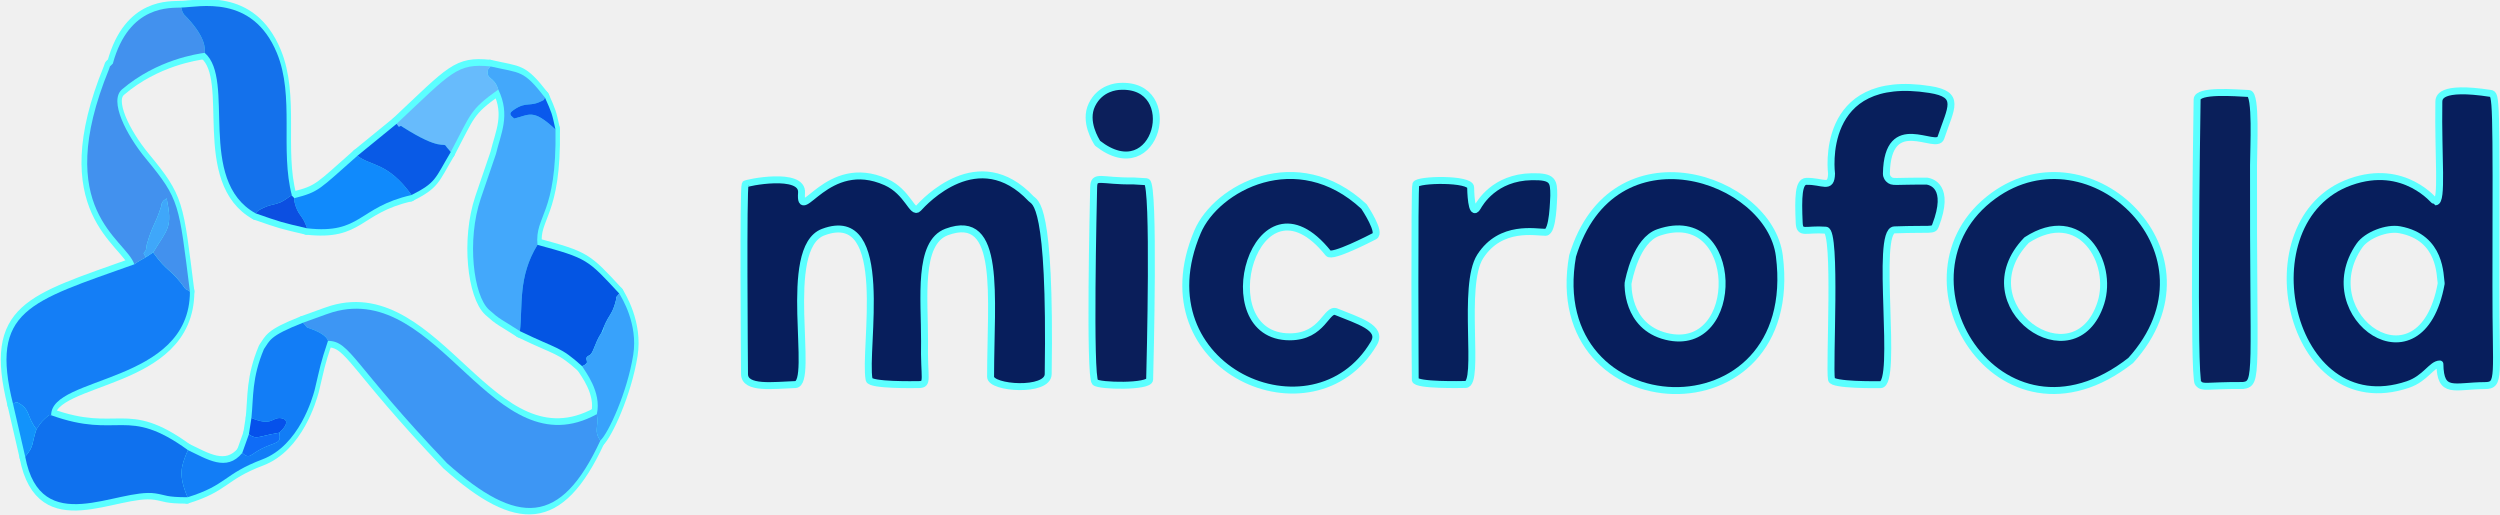
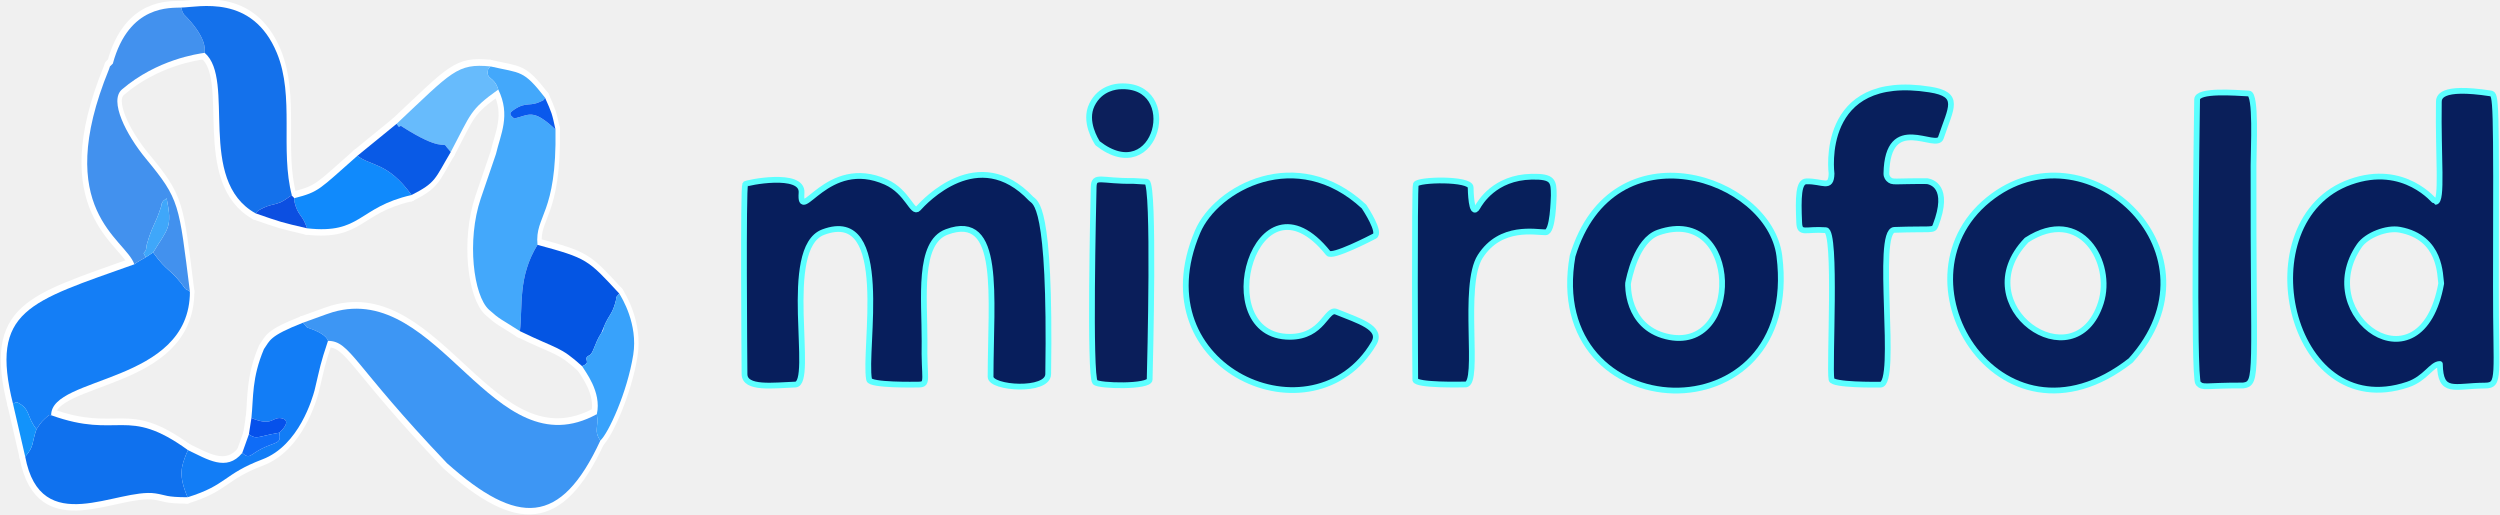
<svg xmlns="http://www.w3.org/2000/svg" width="100%" height="100%" viewBox="0 0 1245 256" version="1.1" xml:space="preserve" style="fill-rule:evenodd;clip-rule:evenodd;stroke-linejoin:round;stroke-miterlimit:2;">
  <g transform="matrix(1,0,0,1,111.6239,484.1491)">
    <g transform="matrix(1.368164,0,0,1.368164,-236.1203,-503.7492)">
      <g transform="matrix(0.776462,0,0,1,71.70885,-0.051727)">
-         <path d="M305.976,174.686C287.379,205.889 267.283,205.861 234.114,182.954C189.656,146.715 188.827,138.517 178.302,138.389C177.921,137.601 176.983,135.666 168.5,133.519L167.5,132.623L166.588,131.792C178.887,128.351 178.715,128.355 180.558,127.94C230.558,116.662 255.476,185.906 304.327,165.076C305.378,170.155 302.649,170.885 305.976,174.686Z" style="fill:rgb(61,150,244);stroke:rgb(91,255,255);stroke-width:4.76px;" />
+         <path d="M305.976,174.686C287.379,205.889 267.283,205.861 234.114,182.954C189.656,146.715 188.827,138.517 178.302,138.389C177.921,137.601 176.983,135.666 168.5,133.519L167.5,132.623L166.588,131.792C178.887,128.351 178.715,128.355 180.558,127.94C230.558,116.662 255.476,185.906 304.327,165.076C305.378,170.155 302.649,170.885 305.976,174.686Z" style="fill:rgb(61,150,244);stroke:white;stroke-width:4.76px;" />
      </g>
      <g transform="matrix(0.776462,0,0,1,71.70885,-0.051727)">
-         <path d="M30.676,161.449C19.62,127.154 38.135,124.219 87.522,110.53C88.798,109.706 92.417,108.172 92.852,107.987C94.643,107.104 94.432,107.224 96.327,106.217C103.184,113.71 104.55,111.934 111.462,119.5L112.5,119.91L113.572,120.487C113.527,154.205 48.313,150.999 48.528,165.469L47.5,165.379C44.268,167.672 44.309,167.418 41.651,170.564C36.71,165.707 39.085,163.288 32.5,160.716L31.5,160.939L30.676,161.449Z" style="fill:rgb(20,126,246);stroke:rgb(91,255,255);stroke-width:4.76px;" />
+         <path d="M30.676,161.449C19.62,127.154 38.135,124.219 87.522,110.53C88.798,109.706 92.417,108.172 92.852,107.987C94.643,107.104 94.432,107.224 96.327,106.217C103.184,113.71 104.55,111.934 111.462,119.5L112.5,119.91L113.572,120.487C113.527,154.205 48.313,150.999 48.528,165.469L47.5,165.379C44.268,167.672 44.309,167.418 41.651,170.564C36.71,165.707 39.085,163.288 32.5,160.716L31.5,160.939L30.676,161.449Z" style="fill:rgb(20,126,246);stroke:white;stroke-width:4.76px;" />
      </g>
      <g transform="matrix(0.776462,0,0,1,71.70885,-0.051727)">
-         <path d="M87.522,110.53C83.445,101.171 48.524,90.959 75.658,39.5L76.094,38.5L77.437,37.484C85.019,15.868 104.663,17.277 109.513,17.077L110.007,18.5L110.681,19.5C121.295,27.76 120.682,32.203 120.494,33.562C117.233,33.913 98.191,35.96 81.721,46.876C75.539,50.974 83.663,63.352 92.922,72.06C108.883,87.074 108.35,88.321 113.572,120.487L112.5,119.91L111.462,119.5C104.55,111.934 103.184,113.71 96.327,106.217C103.306,97.334 105.498,97.266 102.657,86.51L101.014,87.5L100.3,88.5L100.084,89.5C97.031,96.783 96,96.071 93.3,103.5L93.165,104.5L92.865,105.5L91.875,106.5L92.852,107.987C92.417,108.172 88.798,109.706 87.522,110.53Z" style="fill:rgb(66,145,238);stroke:rgb(91,255,255);stroke-width:4.76px;" />
+         <path d="M87.522,110.53C83.445,101.171 48.524,90.959 75.658,39.5L76.094,38.5L77.437,37.484C85.019,15.868 104.663,17.277 109.513,17.077L110.007,18.5L110.681,19.5C121.295,27.76 120.682,32.203 120.494,33.562C117.233,33.913 98.191,35.96 81.721,46.876C75.539,50.974 83.663,63.352 92.922,72.06C108.883,87.074 108.35,88.321 113.572,120.487L112.5,119.91L111.462,119.5C104.55,111.934 103.184,113.71 96.327,106.217C103.306,97.334 105.498,97.266 102.657,86.51L101.014,87.5L100.3,88.5L100.084,89.5C97.031,96.783 96,96.071 93.3,103.5L93.165,104.5L92.865,105.5L91.875,106.5L92.852,107.987C92.417,108.172 88.798,109.706 87.522,110.53Z" style="fill:rgb(66,145,238);stroke:white;stroke-width:4.76px;" />
      </g>
      <g transform="matrix(0.776462,0,0,1,71.70885,-0.051727)">
-         <path d="M254.499,38.509C268.843,41.066 269.785,39.646 280.03,49.858L279.5,50.685C272.602,53.672 271.867,50.902 265.339,54.323C262.086,56.027 264.839,56.67 265.507,57.485C272.602,56.28 274.152,53.585 284.947,61.466C285.614,92.677 275.189,92.561 276.506,103.448C267.301,115.046 269.636,125.493 268.275,134.863C259.081,130.265 259.009,130.724 253.797,127.079C246.437,121.932 243.329,101.787 249.874,86.682C253.455,78.419 253.453,78.688 257.048,70.363C259.187,63.191 264.025,56.303 258.129,46.917C256.163,41.879 252.108,43.485 253.397,39.5L254.499,38.509Z" style="fill:rgb(67,168,251);stroke:rgb(91,255,255);stroke-width:4.76px;" />
+         <path d="M254.499,38.509C268.843,41.066 269.785,39.646 280.03,49.858L279.5,50.685C272.602,53.672 271.867,50.902 265.339,54.323C262.086,56.027 264.839,56.67 265.507,57.485C272.602,56.28 274.152,53.585 284.947,61.466C285.614,92.677 275.189,92.561 276.506,103.448C267.301,115.046 269.636,125.493 268.275,134.863C259.081,130.265 259.009,130.724 253.797,127.079C246.437,121.932 243.329,101.787 249.874,86.682C253.455,78.419 253.453,78.688 257.048,70.363C259.187,63.191 264.025,56.303 258.129,46.917C256.163,41.879 252.108,43.485 253.397,39.5L254.499,38.509Z" style="fill:rgb(67,168,251);stroke:white;stroke-width:4.76px;" />
      </g>
      <g transform="matrix(0.776462,0,0,1,71.70885,-0.051727)">
-         <path d="M109.513,17.077C117.711,16.952 142.811,12.036 154.323,33.583C162.781,49.414 155.718,68.896 161.405,85.566L160.5,85.747C153.597,89.923 152.797,87.638 145.5,91.022L144.369,91.986C116.445,79.93 135.191,43.305 120.494,33.562C120.682,32.203 121.295,27.76 110.681,19.5L110.007,18.5L109.513,17.077Z" style="fill:rgb(20,113,235);stroke:rgb(91,255,255);stroke-width:4.76px;" />
+         <path d="M109.513,17.077C117.711,16.952 142.811,12.036 154.323,33.583C162.781,49.414 155.718,68.896 161.405,85.566L160.5,85.747C153.597,89.923 152.797,87.638 145.5,91.022L144.369,91.986C116.445,79.93 135.191,43.305 120.494,33.562C120.682,32.203 121.295,27.76 110.681,19.5L110.007,18.5L109.513,17.077Z" style="fill:rgb(20,113,235);stroke:white;stroke-width:4.76px;" />
      </g>
      <g transform="matrix(0.776462,0,0,1,71.70885,-0.051727)">
-         <path d="M112.482,195.313C102.235,195.306 102.475,194.523 97.445,193.927C79.649,191.818 43.634,210.661 36.352,180.533C40.727,176.605 39.245,175.893 41.651,170.564C44.309,167.418 44.268,167.672 47.5,165.379L48.528,165.469C80.459,174.414 83.753,161.881 112.671,178.174L111.902,179.5C109.705,183.871 107.926,187.081 112.482,195.313Z" style="fill:rgb(15,113,238);stroke:rgb(91,255,255);stroke-width:4.76px;" />
+         <path d="M112.482,195.313C102.235,195.306 102.475,194.523 97.445,193.927C79.649,191.818 43.634,210.661 36.352,180.533C40.727,176.605 39.245,175.893 41.651,170.564C44.309,167.418 44.268,167.672 47.5,165.379L48.528,165.469C80.459,174.414 83.753,161.881 112.671,178.174L111.902,179.5C109.705,183.871 107.926,187.081 112.482,195.313Z" style="fill:rgb(15,113,238);stroke:white;stroke-width:4.76px;" />
      </g>
      <g transform="matrix(0.776462,0,0,1,71.70885,-0.051727)">
-         <path d="M276.506,103.448C299.788,108.355 299.991,108.696 314.842,121.178L313.408,122.5L313.329,123.5C311.559,129.07 310.303,128.232 307.511,133.507L306.468,135.48C303.135,139.414 302.787,142.983 300.774,143.68C298.344,144.523 300.073,145.396 299.622,146.5L298.5,147.242L297.411,147.596C286.954,140.282 286.325,141.657 268.275,134.863C269.636,125.493 267.301,115.046 276.506,103.448Z" style="fill:rgb(4,85,227);stroke:rgb(91,255,255);stroke-width:4.76px;" />
+         <path d="M276.506,103.448C299.788,108.355 299.991,108.696 314.842,121.178L313.408,122.5L313.329,123.5C311.559,129.07 310.303,128.232 307.511,133.507L306.468,135.48C303.135,139.414 302.787,142.983 300.774,143.68C298.344,144.523 300.073,145.396 299.622,146.5L298.5,147.242L297.411,147.596C286.954,140.282 286.325,141.657 268.275,134.863C269.636,125.493 267.301,115.046 276.506,103.448Z" style="fill:rgb(4,85,227);stroke:white;stroke-width:4.76px;" />
      </g>
      <g transform="matrix(0.776462,0,0,1,71.70885,-0.051727)">
-         <path d="M178.302,138.389C174.488,147.276 174.843,147.216 172.006,156.404C171.063,159.049 164.861,176.447 147.512,181.545C129.287,186.902 130.849,190.939 112.482,195.313C107.926,187.081 109.705,183.871 111.902,179.5L112.671,178.174C121.579,181.423 130.732,186.2 138.095,179.206C141.675,181.668 141.821,179.711 147.516,177.531C154.093,175.014 156.45,176.054 155.471,171.826C162.503,166.687 155.927,166.478 155.5,166.491C151.707,166.611 151.632,169.432 142.407,166.484C143.423,158.793 142.523,151.968 148.287,141.359C151.18,138.278 150.45,136.717 166.588,131.792L167.5,132.623L168.5,133.519C176.983,135.666 177.921,137.601 178.302,138.389Z" style="fill:rgb(18,125,246);stroke:rgb(91,255,255);stroke-width:4.76px;" />
+         <path d="M178.302,138.389C174.488,147.276 174.843,147.216 172.006,156.404C171.063,159.049 164.861,176.447 147.512,181.545C129.287,186.902 130.849,190.939 112.482,195.313C107.926,187.081 109.705,183.871 111.902,179.5L112.671,178.174C121.579,181.423 130.732,186.2 138.095,179.206C141.675,181.668 141.821,179.711 147.516,177.531C154.093,175.014 156.45,176.054 155.471,171.826C162.503,166.687 155.927,166.478 155.5,166.491C151.707,166.611 151.632,169.432 142.407,166.484C143.423,158.793 142.523,151.968 148.287,141.359C151.18,138.278 150.45,136.717 166.588,131.792L167.5,132.623L168.5,133.519C176.983,135.666 177.921,137.601 178.302,138.389Z" style="fill:rgb(18,125,246);stroke:white;stroke-width:4.76px;" />
      </g>
      <g transform="matrix(0.776462,0,0,1,71.70885,-0.051727)">
-         <path d="M162.519,86.461C174.218,84.134 173.929,83.439 192.096,71.026C198.374,74.883 206.4,73.323 217.456,85.315C192.22,89.771 194.073,99.658 168.51,97.43C166.173,92.035 164.227,93.223 162.465,87.5L162.519,86.461Z" style="fill:rgb(16,138,252);stroke:rgb(91,255,255);stroke-width:4.76px;" />
+         <path d="M162.519,86.461C174.218,84.134 173.929,83.439 192.096,71.026C198.374,74.883 206.4,73.323 217.456,85.315C192.22,89.771 194.073,99.658 168.51,97.43C166.173,92.035 164.227,93.223 162.465,87.5L162.519,86.461Z" style="fill:rgb(16,138,252);stroke:white;stroke-width:4.76px;" />
      </g>
      <g transform="matrix(0.776462,0,0,1,71.70885,-0.051727)">
-         <path d="M210.447,59.404C236.422,40.462 238.775,37.305 254.499,38.509L253.397,39.5C252.108,43.485 256.163,41.879 258.129,46.917C244.65,54.388 245.52,55.492 235.832,69.688C235.156,68.858 234.21,68.274 233.534,67.444C232.465,66.131 231.165,69.349 213.5,60.638L212.5,60.128L211.5,60.473L210.447,59.404Z" style="fill:rgb(103,187,252);stroke:rgb(91,255,255);stroke-width:4.76px;" />
+         <path d="M210.447,59.404C236.422,40.462 238.775,37.305 254.499,38.509L253.397,39.5C252.108,43.485 256.163,41.879 258.129,46.917C244.65,54.388 245.52,55.492 235.832,69.688C235.156,68.858 234.21,68.274 233.534,67.444C232.465,66.131 231.165,69.349 213.5,60.638L212.5,60.128L211.5,60.473L210.447,59.404Z" style="fill:rgb(103,187,252);stroke:white;stroke-width:4.76px;" />
      </g>
      <g transform="matrix(0.776462,0,0,1,71.70885,-0.051727)">
-         <path d="M314.842,121.178C316.003,122.631 323.699,132.27 321.391,143.482C318.565,157.207 309.747,171.996 305.976,174.686C302.649,170.885 305.378,170.155 304.327,165.076C306.722,156.957 298.596,149.29 297.411,147.596L298.5,147.242L299.622,146.5C300.073,145.396 298.344,144.523 300.774,143.68C302.787,142.983 303.135,139.414 306.468,135.48C307.292,134.616 307.293,134.711 307.511,133.507C310.303,128.232 311.559,129.07 313.329,123.5L313.408,122.5L314.842,121.178Z" style="fill:rgb(56,162,251);stroke:rgb(91,255,255);stroke-width:4.76px;" />
+         <path d="M314.842,121.178C316.003,122.631 323.699,132.27 321.391,143.482C318.565,157.207 309.747,171.996 305.976,174.686C302.649,170.885 305.378,170.155 304.327,165.076C306.722,156.957 298.596,149.29 297.411,147.596L298.5,147.242L299.622,146.5C300.073,145.396 298.344,144.523 300.774,143.68C302.787,142.983 303.135,139.414 306.468,135.48C307.292,134.616 307.293,134.711 307.511,133.507C310.303,128.232 311.559,129.07 313.329,123.5L313.408,122.5L314.842,121.178Z" style="fill:rgb(56,162,251);stroke:white;stroke-width:4.76px;" />
      </g>
      <g transform="matrix(0.776462,0,0,1,71.70885,-0.051727)">
-         <path d="M192.096,71.026C209.029,60.369 208.957,60.298 210.447,59.404L211.5,60.473L212.5,60.128L213.5,60.638C231.165,69.349 232.465,66.131 233.534,67.444C234.21,68.274 235.156,68.858 235.832,69.688C228.307,79.514 229.085,80.717 217.456,85.315C206.4,73.323 198.374,74.883 192.096,71.026Z" style="fill:rgb(9,90,230);stroke:rgb(91,255,255);stroke-width:4.76px;" />
+         <path d="M192.096,71.026C209.029,60.369 208.957,60.298 210.447,59.404L211.5,60.473L212.5,60.128L213.5,60.638C231.165,69.349 232.465,66.131 233.534,67.444C234.21,68.274 235.156,68.858 235.832,69.688C228.307,79.514 229.085,80.717 217.456,85.315C206.4,73.323 198.374,74.883 192.096,71.026Z" style="fill:rgb(9,90,230);stroke:white;stroke-width:4.76px;" />
      </g>
      <g transform="matrix(0.776462,0,0,1,71.70885,-0.051727)">
-         <path d="M161.405,85.566L162.519,86.461L162.465,87.5C164.227,93.223 166.173,92.035 168.51,97.43C156.194,95.203 156.373,95.226 144.369,91.986L145.5,91.022C152.797,87.638 153.597,89.923 160.5,85.747L161.405,85.566Z" style="fill:rgb(12,79,225);stroke:rgb(91,255,255);stroke-width:4.76px;" />
+         <path d="M161.405,85.566L162.519,86.461L162.465,87.5C164.227,93.223 166.173,92.035 168.51,97.43C156.194,95.203 156.373,95.226 144.369,91.986L145.5,91.022C152.797,87.638 153.597,89.923 160.5,85.747L161.405,85.566Z" style="fill:rgb(12,79,225);stroke:white;stroke-width:4.76px;" />
      </g>
      <g transform="matrix(0.776462,0,0,1,71.70885,-0.051727)">
-         <path d="M36.352,180.533C31.08,162.833 31.159,162.967 30.676,161.449L31.5,160.939L32.5,160.716C39.085,163.288 36.71,165.707 41.651,170.564C39.245,175.893 40.727,176.605 36.352,180.533Z" style="fill:rgb(18,147,251);stroke:rgb(91,255,255);stroke-width:4.76px;" />
+         <path d="M36.352,180.533C31.08,162.833 31.159,162.967 30.676,161.449L31.5,160.939L32.5,160.716C39.085,163.288 36.71,165.707 41.651,170.564C39.245,175.893 40.727,176.605 36.352,180.533Z" style="fill:rgb(18,147,251);stroke:white;stroke-width:4.76px;" />
      </g>
      <g transform="matrix(0.776462,0,0,1,71.70885,-0.051727)">
-         <path d="M92.852,107.987C94.643,107.104 94.432,107.224 96.327,106.217C103.306,97.334 105.498,97.266 102.657,86.51L101.014,87.5L100.3,88.5L100.084,89.5C97.031,96.783 96,96.071 93.3,103.5L93.165,104.5L92.865,105.5L91.875,106.5L92.852,107.987Z" style="fill:rgb(63,167,250);stroke:rgb(91,255,255);stroke-width:4.76px;" />
+         <path d="M92.852,107.987C94.643,107.104 94.432,107.224 96.327,106.217C103.306,97.334 105.498,97.266 102.657,86.51L101.014,87.5L100.3,88.5L100.084,89.5C97.031,96.783 96,96.071 93.3,103.5L93.165,104.5L92.865,105.5L91.875,106.5L92.852,107.987Z" style="fill:rgb(63,167,250);stroke:white;stroke-width:4.76px;" />
      </g>
      <g transform="matrix(0.776462,0,0,1,71.70885,-0.051727)">
-         <path d="M280.03,49.858C283.272,55.544 283.231,55.356 284.947,61.466C274.152,53.585 272.602,56.28 265.507,57.485C264.839,56.67 262.086,56.027 265.339,54.323C271.867,50.902 272.602,53.672 279.5,50.685L280.03,49.858Z" style="fill:rgb(10,89,236);stroke:rgb(91,255,255);stroke-width:4.76px;" />
+         <path d="M280.03,49.858C283.272,55.544 283.231,55.356 284.947,61.466C274.152,53.585 272.602,56.28 265.507,57.485C264.839,56.67 262.086,56.027 265.339,54.323C271.867,50.902 272.602,53.672 279.5,50.685L280.03,49.858Z" style="fill:rgb(10,89,236);stroke:white;stroke-width:4.76px;" />
      </g>
      <g transform="matrix(0.776462,0,0,1,71.70885,-0.051727)">
-         <path d="M155.471,171.826C162.503,166.687 155.927,166.478 155.5,166.491C151.707,166.611 151.632,169.432 142.407,166.484L141.215,172.425C145.051,174.459 145.187,173.178 155.471,171.826Z" style="fill:rgb(6,81,235);stroke:rgb(91,255,255);stroke-width:4.76px;" />
+         <path d="M155.471,171.826C162.503,166.687 155.927,166.478 155.5,166.491C151.707,166.611 151.632,169.432 142.407,166.484L141.215,172.425C145.051,174.459 145.187,173.178 155.471,171.826Z" style="fill:rgb(6,81,235);stroke:white;stroke-width:4.76px;" />
      </g>
      <g transform="matrix(0.776462,0,0,1,71.70885,-0.051727)">
-         <path d="M138.095,179.206C141.675,181.668 141.821,179.711 147.516,177.531C154.093,175.014 156.45,176.054 155.471,171.826C145.187,173.178 145.051,174.459 141.215,172.425L138.095,179.206Z" style="fill:rgb(15,108,247);stroke:rgb(91,255,255);stroke-width:4.76px;" />
+         <path d="M138.095,179.206C141.675,181.668 141.821,179.711 147.516,177.531C154.093,175.014 156.45,176.054 155.471,171.826C145.187,173.178 145.051,174.459 141.215,172.425L138.095,179.206Z" style="fill:rgb(15,108,247);stroke:white;stroke-width:4.76px;" />
      </g>
    </g>
    <g transform="matrix(1.368164,0,0,1.368164,-236.1203,-503.7492)">
-       <path d="M979.095,146.817C976.129,146.792 973.887,152.113 967.427,154.293C923.802,169.014 907.845,94.304 946.515,80.541C966.278,73.507 977.26,87.799 977.456,87.802C980.183,87.842 978.39,71.388 978.713,51.501C978.738,49.973 978.811,45.448 997.545,48.322C999.6,48.638 999.652,49.729 999.487,118.5C999.409,151.329 1001.246,154.647 995.499,154.676C984.254,154.732 979.272,158.037 979.095,146.817ZM979.575,117.498C979.061,114.874 979.793,100.787 964.444,97.948C959.796,97.088 952.482,99.862 949.795,103.736C932.069,129.298 972.311,157.932 979.575,117.498Z" style="fill:rgb(7,30,92);stroke:rgb(91,255,255);stroke-width:2.53px;" />
-     </g>
-     <g transform="matrix(1.368164,0,0,1.368164,-236.1203,-503.7492)">
-       <path d="M427.525,138.5C427.237,152.269 429.119,154.243 425.481,154.31C424.024,154.337 407.771,154.636 407.354,152.533C405.175,141.539 415.808,89.38 390.639,98.815C375.131,104.629 387.749,154.051 380.481,154.304C372.578,154.579 362.037,156.067 361.991,150.498C361.946,144.966 361.44,83.218 362.235,81.353C362.445,80.86 383.303,76.626 382.748,84.497C381.893,96.629 391.953,70.958 413.465,80.578C421.43,84.14 423.148,92.465 425.228,90.194C427.456,87.761 447.097,66.315 466.305,86.665C467.714,88.158 473.498,87.475 472.531,150.5C472.43,157.138 451.555,155.668 451.559,151.498C451.589,121.858 455.689,91.325 435.599,98.753C424.997,102.673 427.565,122.995 427.525,138.5Z" style="fill:rgb(7,30,92);stroke:rgb(91,255,255);stroke-width:2.53px;" />
-     </g>
-     <g transform="matrix(1.368164,0,0,1.368164,-236.1203,-503.7492)">
-       <path d="M663.404,107.485C677.993,59.534 735.013,78.659 738.665,107.474C747.209,174.902 652.192,170.74 663.404,107.485ZM683.59,117.501C683.605,117.585 682.814,133.123 697.449,136.76C725.289,143.679 724.849,88.543 694.67,98.953C686.553,101.753 683.909,115.802 683.59,117.501Z" style="fill:rgb(7,30,92);stroke:rgb(91,255,255);stroke-width:2.53px;" />
-     </g>
-     <g transform="matrix(1.368164,0,0,1.368164,-236.1203,-503.7492)">
-       <path d="M866.545,145.548C818.63,183.036 777.125,114.359 816.566,85.595C851.978,59.769 901.421,107.059 866.545,145.548ZM828.671,101.713C805.665,125.612 846.292,154.024 855.695,124.561C860.355,109.957 848.403,88.918 828.671,101.713Z" style="fill:rgb(8,31,92);stroke:rgb(91,255,255);stroke-width:2.53px;" />
+       <path d="M979.095,146.817C976.129,146.792 973.887,152.113 967.427,154.293C923.802,169.014 907.845,94.304 946.515,80.541C966.278,73.507 977.26,87.799 977.456,87.802C980.183,87.842 978.39,71.388 978.713,51.501C978.738,49.973 978.811,45.448 997.545,48.322C999.6,48.638 999.652,49.729 999.487,118.5C999.409,151.329 1001.246,154.647 995.499,154.676C984.254,154.732 979.272,158.037 979.095,146.817ZM979.575,117.498C979.061,114.874 979.793,100.787 964.444,97.948C959.796,97.088 952.482,99.862 949.795,103.736C932.069,129.298 972.311,157.932 979.575,117.498Z" style="fill:rgb(7,30,92);stroke:rgb(91,255,255);stroke-width:2.1px;" />
+       <path d="M427.525,138.5C427.237,152.269 429.119,154.243 425.481,154.31C424.024,154.337 407.771,154.636 407.354,152.533C405.175,141.539 415.808,89.38 390.639,98.815C375.131,104.629 387.749,154.051 380.481,154.304C372.578,154.579 362.037,156.067 361.991,150.498C361.946,144.966 361.44,83.218 362.235,81.353C362.445,80.86 383.303,76.626 382.748,84.497C381.893,96.629 391.953,70.958 413.465,80.578C421.43,84.14 423.148,92.465 425.228,90.194C427.456,87.761 447.097,66.315 466.305,86.665C467.714,88.158 473.498,87.475 472.531,150.5C472.43,157.138 451.555,155.668 451.559,151.498C451.589,121.858 455.689,91.325 435.599,98.753C424.997,102.673 427.565,122.995 427.525,138.5Z" style="fill:rgb(7,30,92);stroke:rgb(91,255,255);stroke-width:2.1px;" />
+       <path d="M663.404,107.485C677.993,59.534 735.013,78.659 738.665,107.474C747.209,174.902 652.192,170.74 663.404,107.485ZM683.59,117.501C683.605,117.585 682.814,133.123 697.449,136.76C725.289,143.679 724.849,88.543 694.67,98.953C686.553,101.753 683.909,115.802 683.59,117.501Z" style="fill:rgb(7,30,92);stroke:rgb(91,255,255);stroke-width:2.1px;" />
+       <path d="M866.545,145.548C818.63,183.036 777.125,114.359 816.566,85.595C851.978,59.769 901.421,107.059 866.545,145.548ZM828.671,101.713C805.665,125.612 846.292,154.024 855.695,124.561C860.355,109.957 848.403,88.918 828.671,101.713Z" style="fill:rgb(8,31,92);stroke:rgb(91,255,255);stroke-width:2.1px;" />
+       <path d="M587.485,89.513C587.988,90.276 593.742,99.017 591.326,100.27C590.051,100.932 575.895,108.273 574.486,106.513C547.989,73.418 530.34,136.991 560.491,136.928C572.61,136.902 573.764,126.304 577.404,127.808C585.185,131.024 594.46,133.55 591.076,139.285C569.292,176.204 505.609,148.731 526.904,98.682C533.692,82.729 563.041,66.785 587.485,89.513Z" style="fill:rgb(8,31,93);stroke:rgb(91,255,255);stroke-width:2.1px;" />
+       <path d="M792.501,80.264C793.794,80.53 801.066,82.025 795.483,96.492C794.73,98.445 794.045,97.505 780.542,98C773.414,98.261 782.034,154.254 775.49,154.337C774.055,154.355 758.03,154.559 757.639,152.475C756.745,147.706 759.619,98.417 755.578,98.112C748.251,97.559 746.085,99.748 745.891,95.465C745.465,86.043 745.647,80.426 748.475,80.339C754.507,80.154 757.503,83.439 757.661,77.514C757.661,77.488 752.696,40.49 793.422,46.9C804.908,48.708 801.173,53.437 797.455,64.476C795.824,69.318 778.027,54.928 777.628,77.492C777.606,78.711 778.347,79.408 778.475,79.529C779.948,80.916 780.076,80.165 792.501,80.264Z" style="fill:rgb(8,31,92);stroke:rgb(91,255,255);stroke-width:2.1px;" />
+       <path d="M907.498,154.641C893.38,154.577 892.925,155.732 891.119,153.85C889.207,151.859 890.602,58.791 890.726,50.526C890.78,46.943 904.721,48.125 909.544,48.355C912.347,48.488 911.272,68.389 911.258,74.498C911.081,150.862 913.121,153.86 907.498,154.641Z" style="fill:rgb(10,31,90);stroke:rgb(91,255,255);stroke-width:2.1px;" />
+       <path d="M656.555,85.504C656.452,86.687 656.359,98.837 653.582,98.883C650.086,98.941 637.232,96.069 629.787,107.667C622.974,118.279 629.89,154.147 624.464,154.267C622.993,154.3 606.591,154.665 606.141,152.604C606.093,152.387 605.775,82.769 606.345,81.412C607.128,79.55 626.24,79.212 626.296,82.522C626.307,83.134 626.488,93.762 628.77,89.771C629.669,88.198 634.979,78.912 648.505,78.646C656.414,78.49 656.538,80.304 656.555,85.504Z" style="fill:rgb(7,31,91);stroke:rgb(91,255,255);stroke-width:2.1px;" />
+       <path d="M503.504,80.179C508.108,80.512 508.112,80.377 508.477,80.539C511.282,81.779 509.608,146.735 509.459,152.49C509.388,155.249 490.931,154.928 489.58,153.433C487.477,151.105 488.944,88.127 489.076,82.45C489.185,77.782 491.736,80.374 503.504,80.179Z" style="fill:rgb(10,30,90);stroke:rgb(91,255,255);stroke-width:2.1px;" />
+       <path d="M490.517,66.484C489.907,65.529 485.469,58.583 488.438,52.47C491.479,46.208 497.553,45.834 498.52,45.775C521.544,44.357 512.191,83.444 490.517,66.484Z" style="fill:rgb(12,31,91);stroke:rgb(91,255,255);stroke-width:2.1px;" />
    </g>
    <g transform="matrix(1.368164,0,0,1.368164,-236.1203,-503.7492)">
      <g transform="matrix(0.776462,0,0,1,71.93892,0)">
        <path d="M166.588,131.792C178.887,128.351 178.715,128.355 180.558,127.94C230.558,116.662 255.476,185.906 304.327,165.076C305.378,170.155 302.649,170.885 305.976,174.686C287.379,205.889 267.283,205.861 234.114,182.954C189.656,146.715 188.827,138.517 178.302,138.389C177.921,137.601 176.983,135.666 168.5,133.519L167.5,132.623L166.588,131.792Z" style="fill:rgb(61,150,244);" />
      </g>
-     </g>
-     <g transform="matrix(1.368164,0,0,1.368164,-236.1203,-503.7492)">
-       <path d="M587.485,89.513C587.988,90.276 593.742,99.017 591.326,100.27C590.051,100.932 575.895,108.273 574.486,106.513C547.989,73.418 530.34,136.991 560.491,136.928C572.61,136.902 573.764,126.304 577.404,127.808C585.185,131.024 594.46,133.55 591.076,139.285C569.292,176.204 505.609,148.731 526.904,98.682C533.692,82.729 563.041,66.785 587.485,89.513Z" style="fill:rgb(8,31,93);stroke:rgb(91,255,255);stroke-width:2.53px;" />
-     </g>
-     <g transform="matrix(1.368164,0,0,1.368164,-236.1203,-503.7492)">
-       <path d="M792.501,80.264C793.794,80.53 801.066,82.025 795.483,96.492C794.73,98.445 794.045,97.505 780.542,98C773.414,98.261 782.034,154.254 775.49,154.337C774.055,154.355 758.03,154.559 757.639,152.475C756.745,147.706 759.619,98.417 755.578,98.112C748.251,97.559 746.085,99.748 745.891,95.465C745.465,86.043 745.647,80.426 748.475,80.339C754.507,80.154 757.503,83.439 757.661,77.514C757.661,77.488 752.696,40.49 793.422,46.9C804.908,48.708 801.173,53.437 797.455,64.476C795.824,69.318 778.027,54.928 777.628,77.492C777.606,78.711 778.347,79.408 778.475,79.529C779.948,80.916 780.076,80.165 792.501,80.264Z" style="fill:rgb(8,31,92);stroke:rgb(91,255,255);stroke-width:2.53px;" />
    </g>
    <g transform="matrix(1.368164,0,0,1.368164,-236.1203,-503.7492)">
      <g transform="matrix(0.776462,0,0,1,71.93892,0)">
        <path d="M96.327,106.217C103.184,113.71 104.55,111.934 111.462,119.5L112.5,119.91L113.572,120.487C113.527,154.205 48.313,150.999 48.528,165.469L47.5,165.379C44.268,167.672 44.309,167.418 41.651,170.564C36.71,165.707 39.085,163.288 32.5,160.716L31.5,160.939L30.676,161.449C19.62,127.154 38.135,124.219 87.522,110.53C88.798,109.706 92.417,108.172 92.852,107.987C94.643,107.104 94.432,107.224 96.327,106.217Z" style="fill:rgb(20,126,246);" />
      </g>
    </g>
    <g transform="matrix(1.368164,0,0,1.368164,-236.1203,-503.7492)">
      <g transform="matrix(0.776462,0,0,1,71.93892,0)">
        <path d="M109.513,17.077L110.007,18.5L110.681,19.5C121.295,27.76 120.682,32.203 120.494,33.562C117.233,33.913 98.191,35.96 81.721,46.876C75.539,50.974 83.663,63.352 92.922,72.06C108.883,87.074 108.35,88.321 113.572,120.487L112.5,119.91L111.462,119.5C104.55,111.934 103.184,113.71 96.327,106.217C103.306,97.334 105.498,97.266 102.657,86.51L101.014,87.5L100.3,88.5L100.084,89.5C97.031,96.783 96,96.071 93.3,103.5L93.165,104.5L92.865,105.5L91.875,106.5L92.852,107.987C92.417,108.172 88.798,109.706 87.522,110.53C83.445,101.171 48.524,90.959 75.658,39.5L76.094,38.5L77.437,37.484C85.019,15.868 104.663,17.277 109.513,17.077Z" style="fill:rgb(66,145,238);" />
      </g>
    </g>
    <g transform="matrix(1.368164,0,0,1.368164,-236.1203,-503.7492)">
      <g transform="matrix(0.776462,0,0,1,71.93892,0)">
        <path d="M254.499,38.509C268.843,41.066 269.785,39.646 280.03,49.858L279.5,50.685C272.602,53.672 271.867,50.902 265.339,54.323C262.086,56.027 264.839,56.67 265.507,57.485C272.602,56.28 274.152,53.585 284.947,61.466C285.614,92.677 275.189,92.561 276.506,103.448C267.301,115.046 269.636,125.493 268.275,134.863C259.081,130.265 259.009,130.724 253.797,127.079C246.437,121.932 243.329,101.787 249.874,86.682C253.455,78.419 253.453,78.688 257.048,70.363C259.187,63.191 264.025,56.303 258.129,46.917C256.163,41.879 252.108,43.485 253.397,39.5L254.499,38.509Z" style="fill:rgb(67,168,251);" />
      </g>
    </g>
    <g transform="matrix(1.368164,0,0,1.368164,-236.1203,-503.7492)">
      <g transform="matrix(0.776462,0,0,1,71.93892,0)">
        <path d="M109.513,17.077C117.711,16.952 142.811,12.036 154.323,33.583C162.781,49.414 155.718,68.896 161.405,85.566L160.5,85.747C153.597,89.923 152.797,87.638 145.5,91.022L144.369,91.986C116.445,79.93 135.191,43.305 120.494,33.562C120.682,32.203 121.295,27.76 110.681,19.5L110.007,18.5L109.513,17.077Z" style="fill:rgb(20,113,235);" />
      </g>
    </g>
    <g transform="matrix(1.368164,0,0,1.368164,-236.1203,-503.7492)">
-       <path d="M907.498,154.641C893.38,154.577 892.925,155.732 891.119,153.85C889.207,151.859 890.602,58.791 890.726,50.526C890.78,46.943 904.721,48.125 909.544,48.355C912.347,48.488 911.272,68.389 911.258,74.498C911.081,150.862 913.121,153.86 907.498,154.641Z" style="fill:rgb(10,31,90);stroke:rgb(91,255,255);stroke-width:2.53px;" />
-     </g>
-     <g transform="matrix(1.368164,0,0,1.368164,-236.1203,-503.7492)">
-       <path d="M656.555,85.504C656.452,86.687 656.359,98.837 653.582,98.883C650.086,98.941 637.232,96.069 629.787,107.667C622.974,118.279 629.89,154.147 624.464,154.267C622.993,154.3 606.591,154.665 606.141,152.604C606.093,152.387 605.775,82.769 606.345,81.412C607.128,79.55 626.24,79.212 626.296,82.522C626.307,83.134 626.488,93.762 628.77,89.771C629.669,88.198 634.979,78.912 648.505,78.646C656.414,78.49 656.538,80.304 656.555,85.504Z" style="fill:rgb(7,31,91);stroke:rgb(91,255,255);stroke-width:2.53px;" />
-     </g>
-     <g transform="matrix(1.368164,0,0,1.368164,-236.1203,-503.7492)">
      <g transform="matrix(0.776462,0,0,1,71.93892,0)">
        <path d="M48.528,165.469C80.459,174.414 83.753,161.881 112.671,178.174L111.902,179.5C109.705,183.871 107.926,187.081 112.482,195.313C102.235,195.306 102.475,194.523 97.445,193.927C79.649,191.818 43.634,210.661 36.352,180.533C40.727,176.605 39.245,175.893 41.651,170.564C44.309,167.418 44.268,167.672 47.5,165.379L48.528,165.469Z" style="fill:rgb(15,113,238);" />
      </g>
-     </g>
-     <g transform="matrix(1.368164,0,0,1.368164,-236.1203,-503.7492)">
-       <path d="M503.504,80.179C508.108,80.512 508.112,80.377 508.477,80.539C511.282,81.779 509.608,146.735 509.459,152.49C509.388,155.249 490.931,154.928 489.58,153.433C487.477,151.105 488.944,88.127 489.076,82.45C489.185,77.782 491.736,80.374 503.504,80.179Z" style="fill:rgb(10,30,90);stroke:rgb(91,255,255);stroke-width:2.53px;" />
    </g>
    <g transform="matrix(1.368164,0,0,1.368164,-236.1203,-503.7492)">
      <g transform="matrix(0.776462,0,0,1,71.93892,0)">
        <path d="M276.506,103.448C299.788,108.355 299.991,108.696 314.842,121.178L313.408,122.5L313.329,123.5C311.559,129.07 310.303,128.232 307.511,133.507C307.163,134.165 306.816,134.822 306.468,135.48C303.135,139.414 302.787,142.983 300.774,143.68C298.344,144.523 300.073,145.396 299.622,146.5L298.5,147.242L297.411,147.596C286.954,140.282 286.325,141.657 268.275,134.863C269.636,125.493 267.301,115.046 276.506,103.448Z" style="fill:rgb(4,85,227);" />
      </g>
    </g>
    <g transform="matrix(1.368164,0,0,1.368164,-236.1203,-503.7492)">
      <g transform="matrix(0.776462,0,0,1,71.93892,0)">
        <path d="M166.588,131.792L167.5,132.623L168.5,133.519C176.983,135.666 177.921,137.601 178.302,138.389C174.488,147.276 174.843,147.216 172.006,156.404C171.063,159.049 164.861,176.447 147.512,181.545C129.287,186.902 130.849,190.939 112.482,195.313C107.926,187.081 109.705,183.871 111.902,179.5L112.671,178.174C121.579,181.423 130.732,186.2 138.095,179.206C141.675,181.668 141.821,179.711 147.516,177.531C154.093,175.014 156.45,176.054 155.471,171.826C162.503,166.687 155.927,166.478 155.5,166.491C151.707,166.611 151.632,169.432 142.407,166.484C143.423,158.793 142.523,151.968 148.287,141.359C151.18,138.278 150.45,136.717 166.588,131.792Z" style="fill:rgb(18,125,246);" />
      </g>
    </g>
    <g transform="matrix(1.368164,0,0,1.368164,-236.1203,-503.7492)">
      <g transform="matrix(0.776462,0,0,1,71.93892,0)">
        <path d="M192.096,71.026C198.374,74.883 206.4,73.323 217.456,85.315C192.22,89.771 194.073,99.658 168.51,97.43C166.173,92.035 164.227,93.223 162.465,87.5L162.519,86.461C174.218,84.134 173.929,83.439 192.096,71.026Z" style="fill:rgb(16,138,252);" />
      </g>
    </g>
    <g transform="matrix(1.368164,0,0,1.368164,-236.1203,-503.7492)">
      <g transform="matrix(0.776462,0,0,1,71.93892,0)">
        <path d="M254.499,38.509L253.397,39.5C252.108,43.485 256.163,41.879 258.129,46.917C244.65,54.388 245.52,55.492 235.832,69.688C235.156,68.858 234.21,68.274 233.534,67.444C232.465,66.131 231.165,69.349 213.5,60.638L212.5,60.128L211.5,60.473L210.447,59.404C236.422,40.462 238.775,37.305 254.499,38.509Z" style="fill:rgb(103,187,252);" />
      </g>
    </g>
    <g transform="matrix(1.368164,0,0,1.368164,-236.1203,-503.7492)">
      <g transform="matrix(0.776462,0,0,1,71.93892,0)">
        <path d="M314.842,121.178C316.003,122.631 323.699,132.27 321.391,143.482C318.565,157.207 309.747,171.996 305.976,174.686C302.649,170.885 305.378,170.155 304.327,165.076C306.722,156.957 298.596,149.29 297.411,147.596L298.5,147.242L299.622,146.5C300.073,145.396 298.344,144.523 300.774,143.68C302.787,142.983 303.135,139.414 306.468,135.48C307.292,134.616 307.293,134.711 307.511,133.507C310.303,128.232 311.559,129.07 313.329,123.5L313.408,122.5L314.842,121.178Z" style="fill:rgb(56,162,251);" />
      </g>
    </g>
    <g transform="matrix(1.368164,0,0,1.368164,-236.1203,-503.7492)">
      <g transform="matrix(0.776462,0,0,1,71.93892,0)">
        <path d="M210.447,59.404L211.5,60.473L212.5,60.128L213.5,60.638C231.165,69.349 232.465,66.131 233.534,67.444C234.21,68.274 235.156,68.858 235.832,69.688C228.307,79.514 229.085,80.717 217.456,85.315C206.4,73.323 198.374,74.883 192.096,71.026C209.029,60.369 208.957,60.298 210.447,59.404Z" style="fill:rgb(9,90,230);" />
      </g>
-     </g>
-     <g transform="matrix(1.368164,0,0,1.368164,-236.1203,-503.7492)">
-       <path d="M490.517,66.484C489.907,65.529 485.469,58.583 488.438,52.47C491.479,46.208 497.553,45.834 498.52,45.775C521.544,44.357 512.191,83.444 490.517,66.484Z" style="fill:rgb(12,31,91);stroke:rgb(91,255,255);stroke-width:2.53px;" />
    </g>
    <g transform="matrix(1.368164,0,0,1.368164,-236.1203,-503.7492)">
      <g transform="matrix(0.776462,0,0,1,71.93892,0)">
        <path d="M161.405,85.566C161.776,85.864 162.147,86.163 162.519,86.461L162.465,87.5C164.227,93.223 166.173,92.035 168.51,97.43C156.194,95.203 156.373,95.226 144.369,91.986L145.5,91.022C152.797,87.638 153.597,89.923 160.5,85.747L161.405,85.566Z" style="fill:rgb(12,79,225);" />
      </g>
    </g>
    <g transform="matrix(1.368164,0,0,1.368164,-236.1203,-503.7492)">
      <g transform="matrix(0.776462,0,0,1,71.93892,0)">
        <path d="M30.676,161.449L31.5,160.939L32.5,160.716C39.085,163.288 36.71,165.707 41.651,170.564C39.245,175.893 40.727,176.605 36.352,180.533C31.08,162.833 31.159,162.967 30.676,161.449Z" style="fill:rgb(18,147,251);" />
      </g>
    </g>
    <g transform="matrix(1.368164,0,0,1.368164,-236.1203,-503.7492)">
      <g transform="matrix(0.776462,0,0,1,71.93892,0)">
        <path d="M102.657,86.51C105.498,97.266 103.306,97.334 96.327,106.217C94.432,107.224 94.643,107.104 92.852,107.987L91.875,106.5L92.865,105.5L93.165,104.5L93.3,103.5C96,96.071 97.031,96.783 100.084,89.5L100.3,88.5L101.014,87.5L102.657,86.51Z" style="fill:rgb(63,167,250);" />
      </g>
    </g>
    <g transform="matrix(1.368164,0,0,1.368164,-236.1203,-503.7492)">
      <g transform="matrix(0.776462,0,0,1,71.93892,0)">
        <path d="M280.03,49.858C283.272,55.544 283.231,55.356 284.947,61.466C274.152,53.585 272.602,56.28 265.507,57.485C264.839,56.67 262.086,56.027 265.339,54.323C271.867,50.902 272.602,53.672 279.5,50.685L280.03,49.858Z" style="fill:rgb(10,89,236);" />
      </g>
    </g>
    <g transform="matrix(1.368164,0,0,1.368164,-236.1203,-503.7492)">
      <g transform="matrix(0.776462,0,0,1,71.93892,0)">
        <path d="M142.407,166.484C151.632,169.432 151.707,166.611 155.5,166.491C155.927,166.478 162.503,166.687 155.471,171.826C145.187,173.178 145.051,174.459 141.215,172.425L142.407,166.484Z" style="fill:rgb(6,81,235);" />
      </g>
    </g>
    <g transform="matrix(1.368164,0,0,1.368164,-236.1203,-503.7492)">
      <g transform="matrix(0.776462,0,0,1,71.93892,0)">
        <path d="M155.471,171.826C156.45,176.054 154.093,175.014 147.516,177.531C141.821,179.711 141.675,181.668 138.095,179.206C139.135,176.946 140.175,174.685 141.215,172.425C145.051,174.459 145.187,173.178 155.471,171.826Z" style="fill:rgb(15,108,247);" />
      </g>
    </g>
  </g>
</svg>
